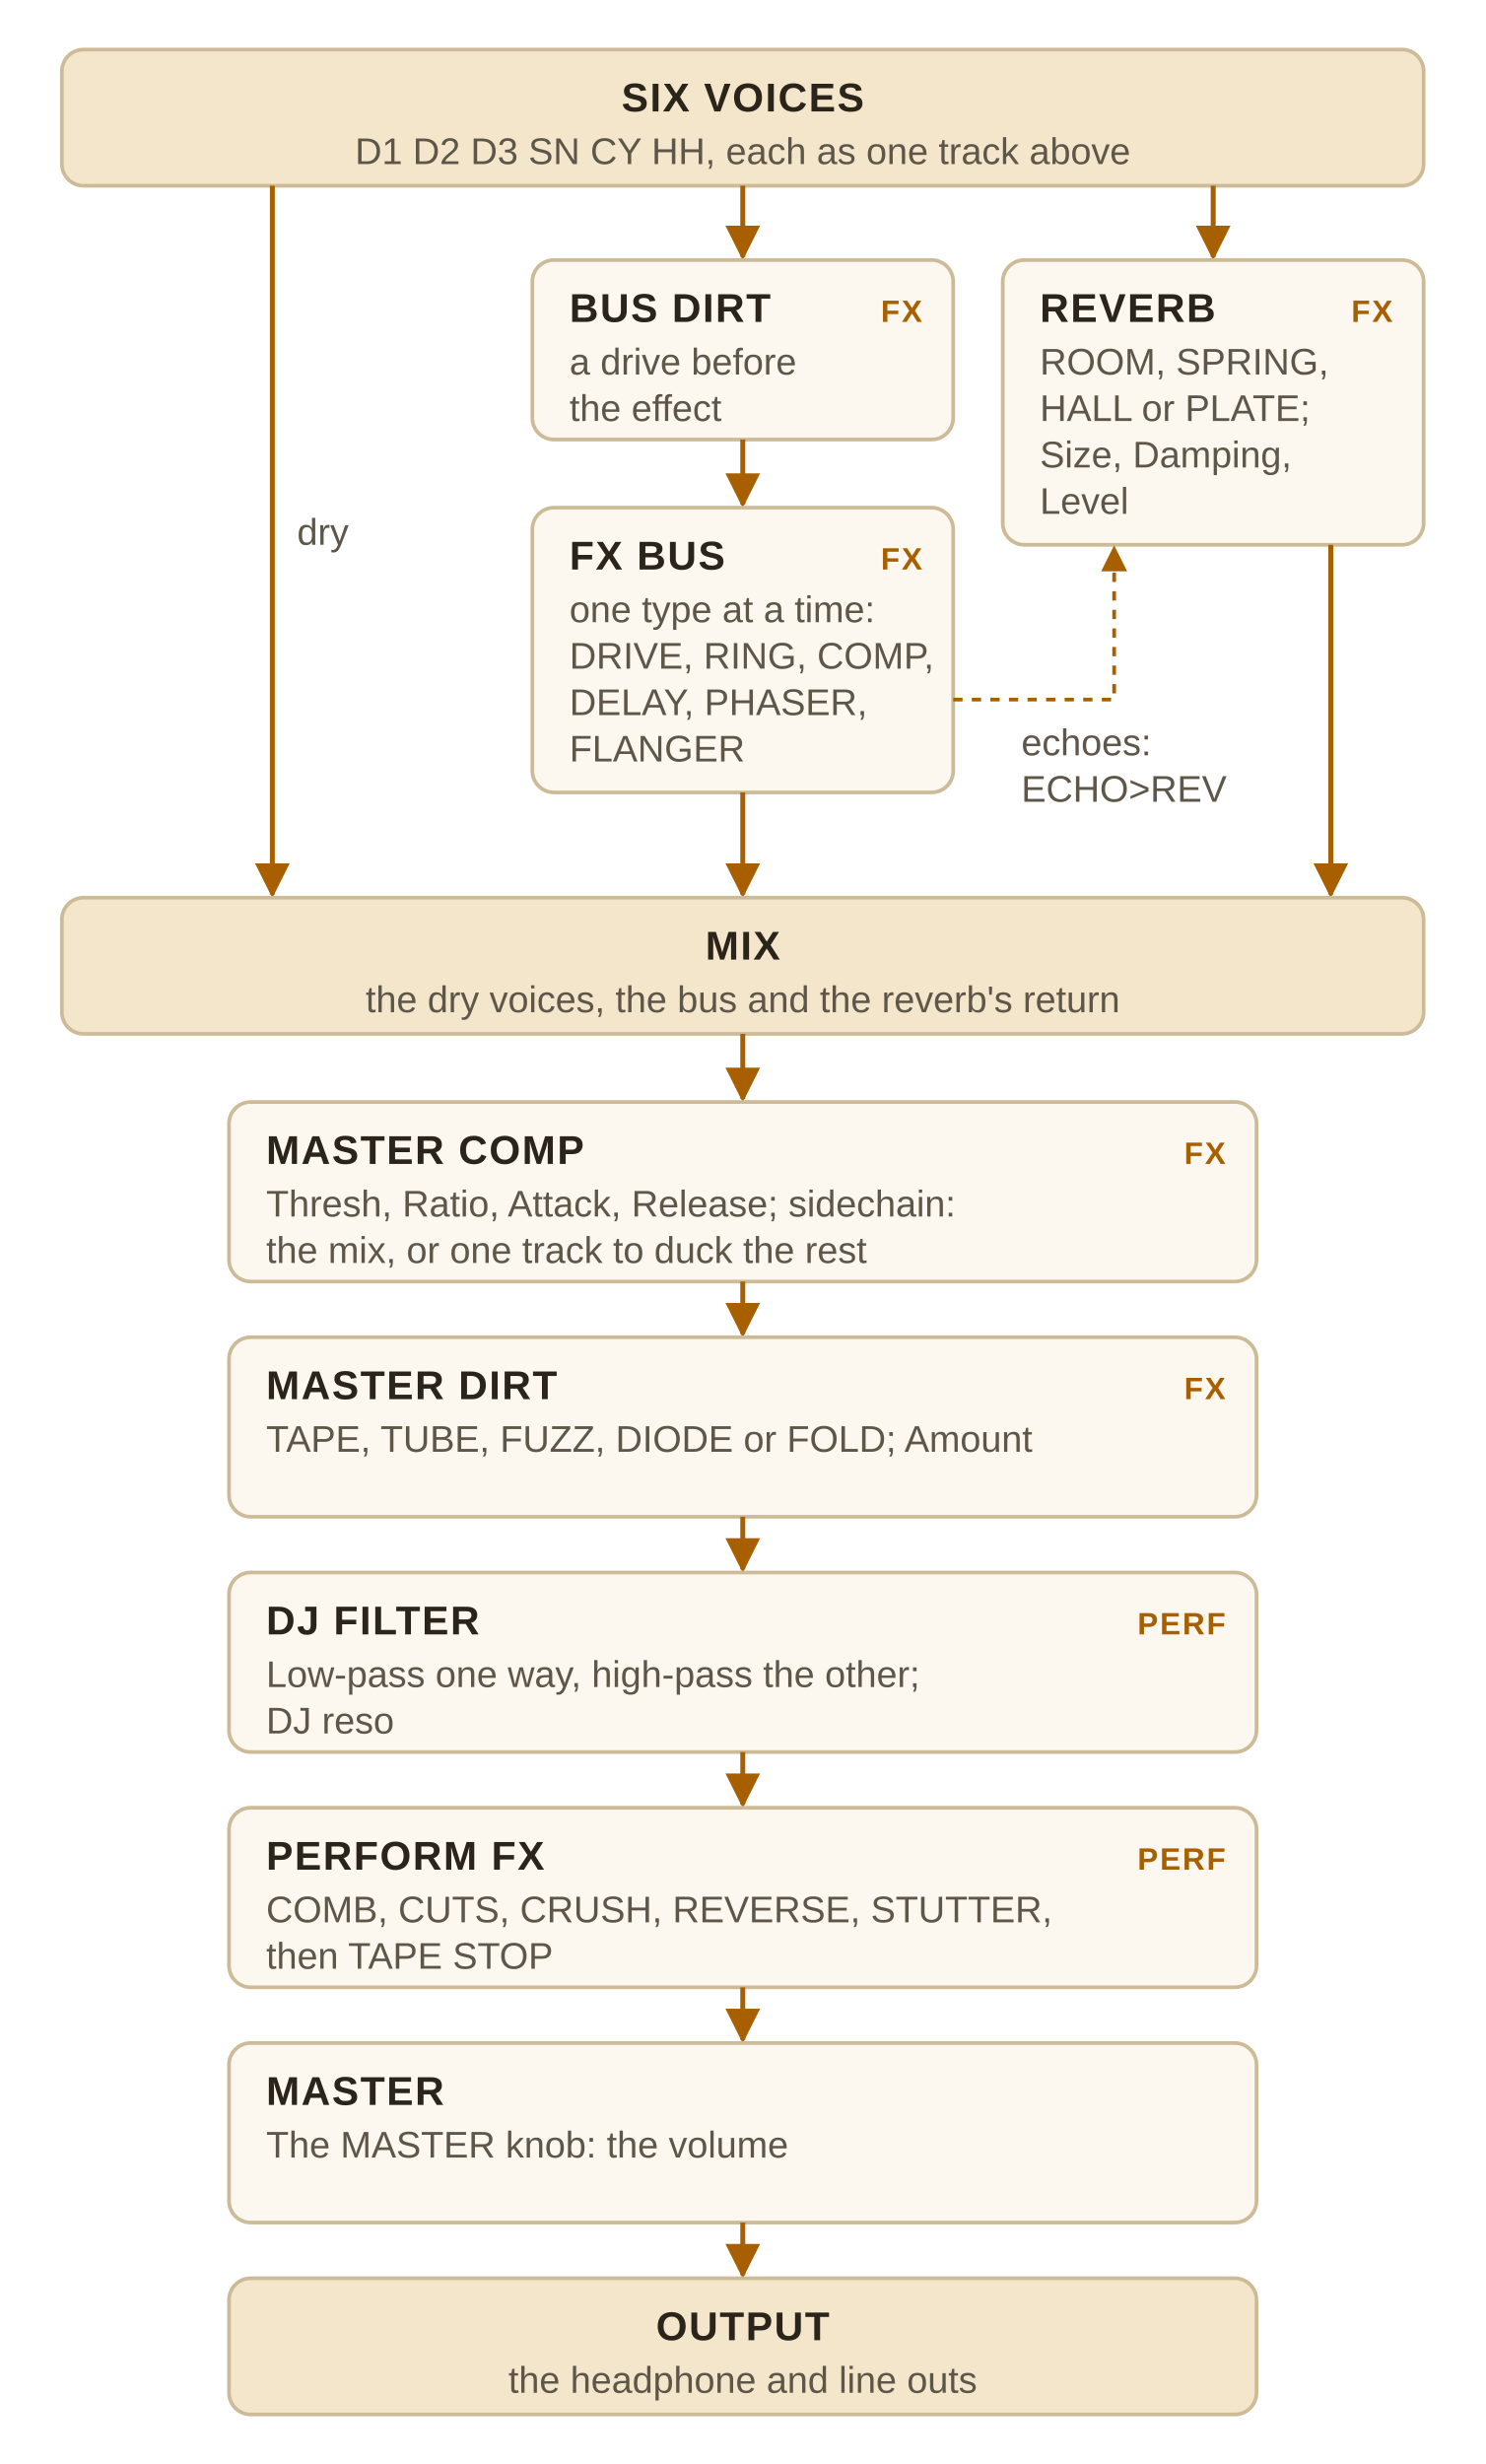
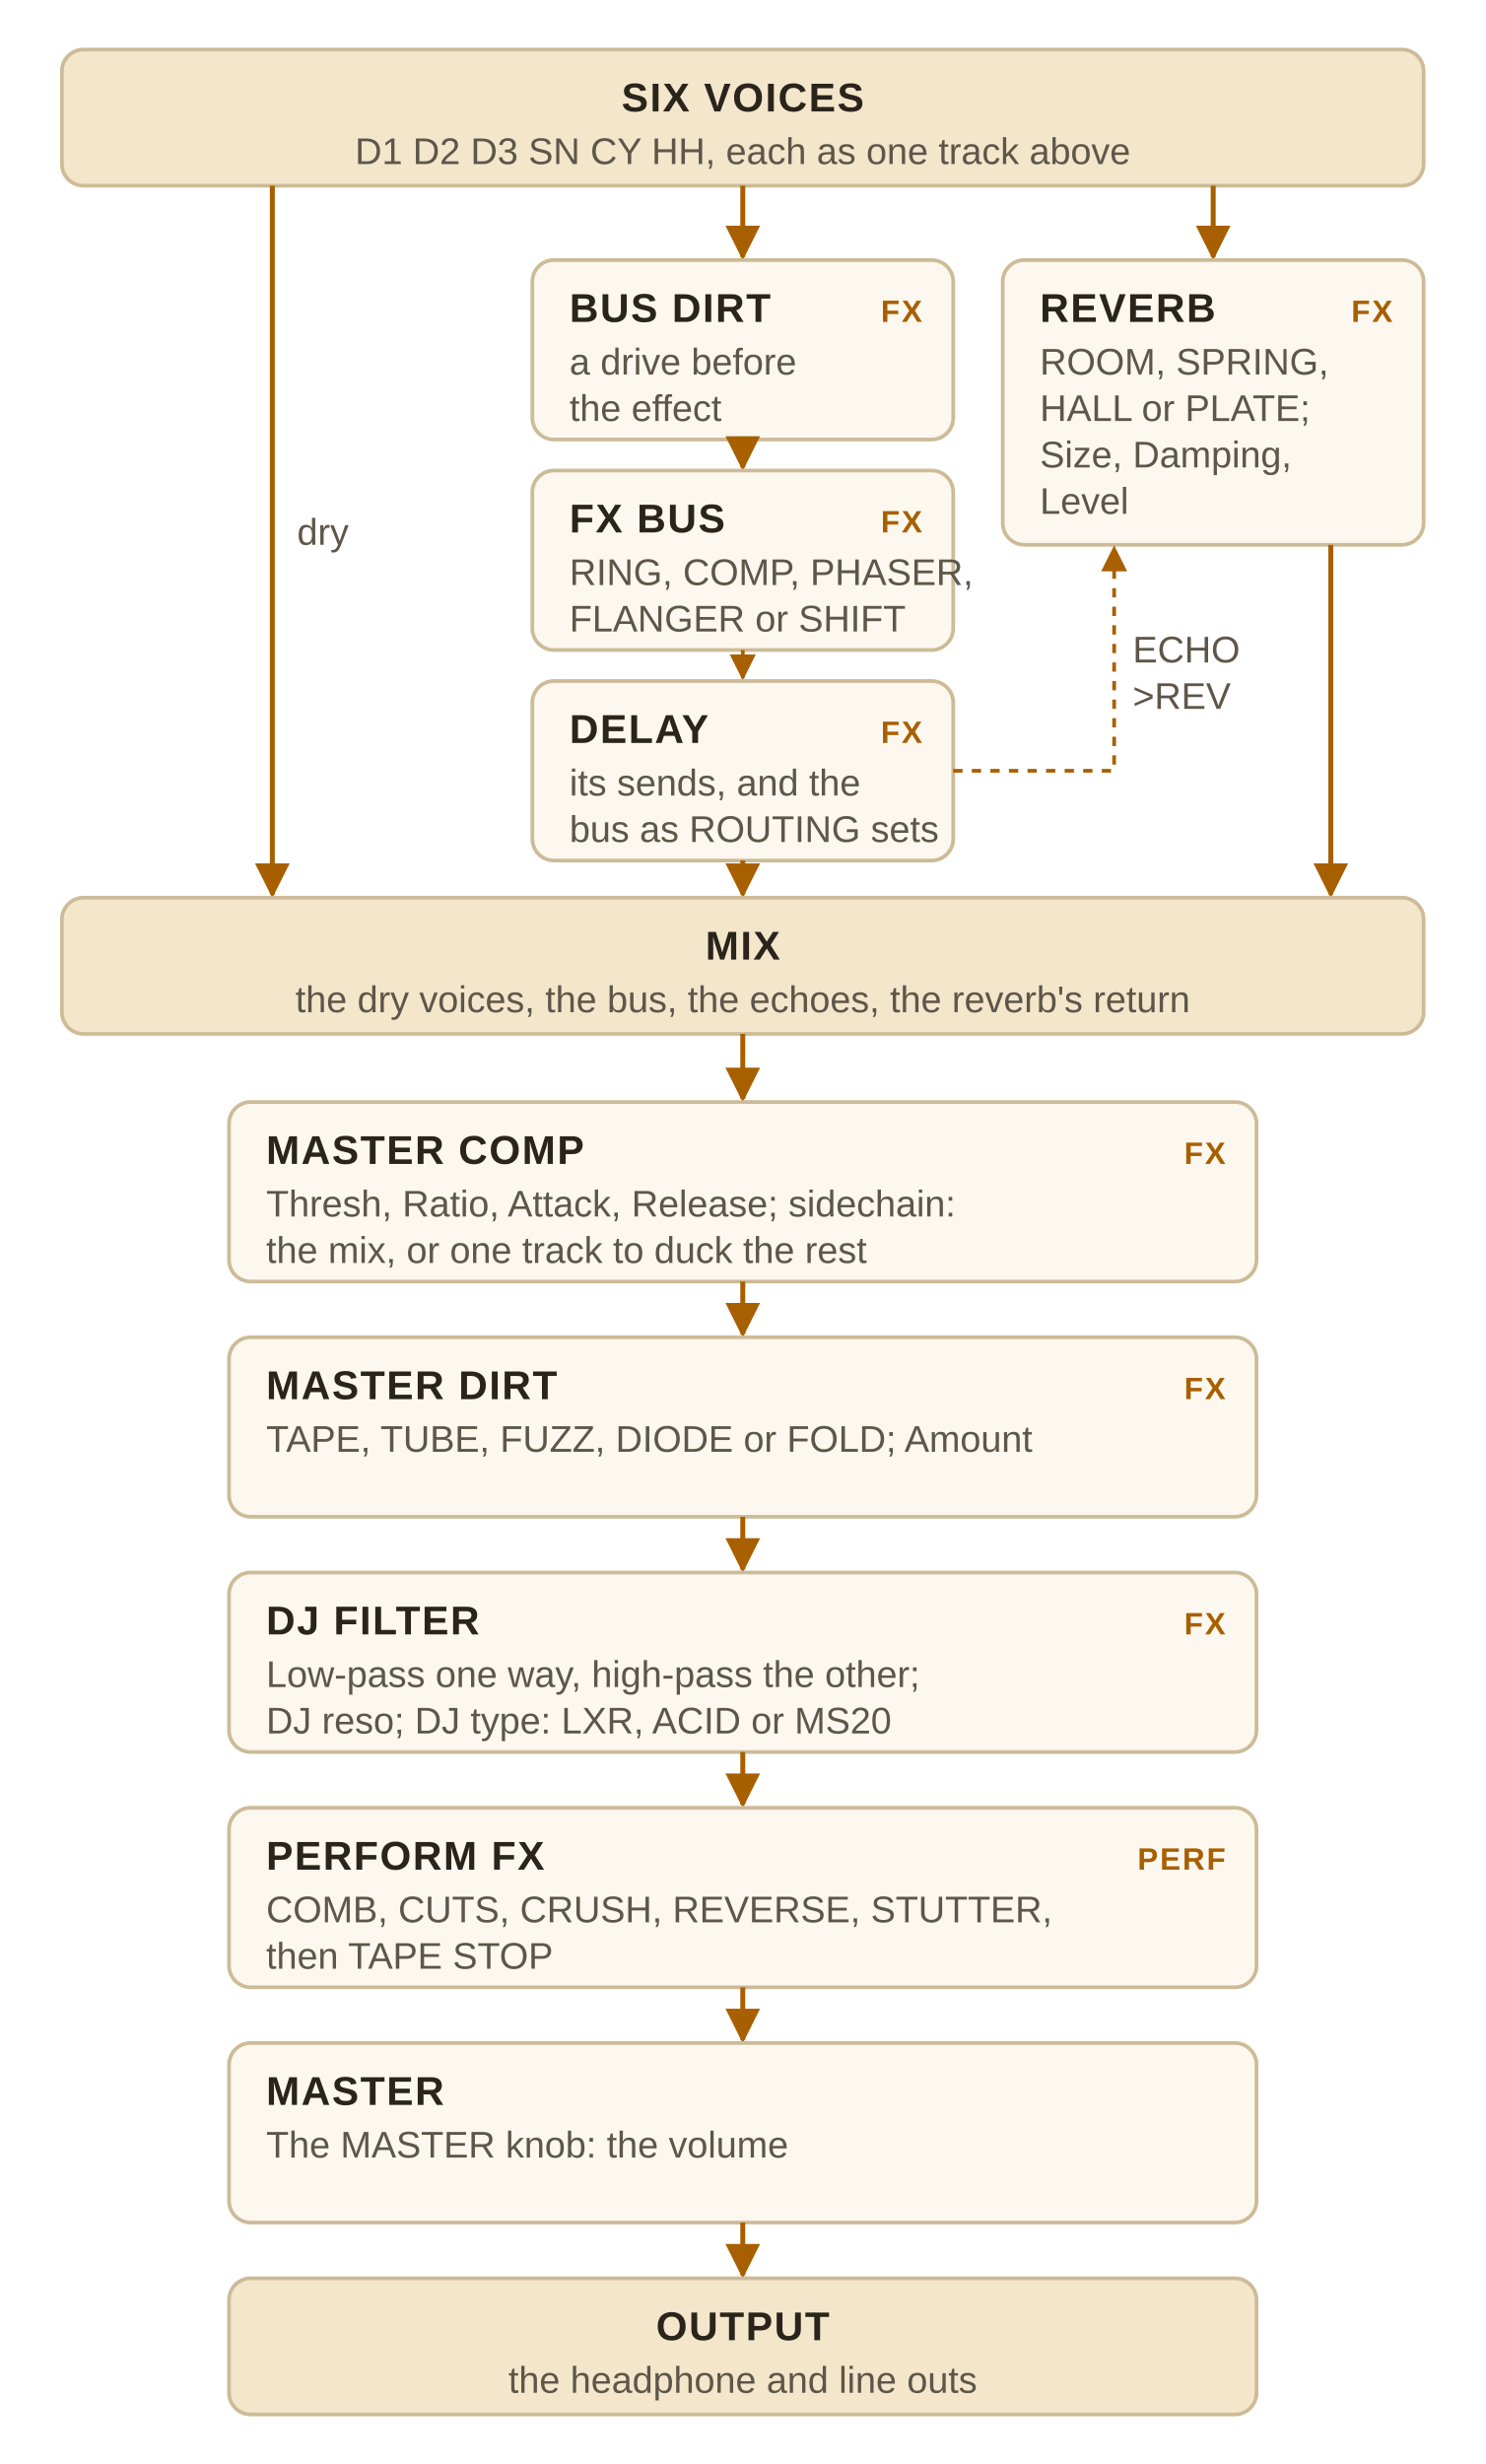
- <svg xmlns="http://www.w3.org/2000/svg" viewBox="0 0 480 796" width="480" height="796" role="img" aria-label="Signal flow of the whole mix: the tracks' dry sound, the FX bus and the reverb into the mix, then the master compressor, master dirt, DJ filter, perform effects and the MASTER knob">
+ <svg xmlns="http://www.w3.org/2000/svg" viewBox="0 0 480 796" width="480" height="796" role="img" aria-label="Signal flow of the whole mix: the tracks' dry sound, the FX bus, the delay and the reverb into the mix, then the master compressor, master dirt, DJ filter, perform effects and the MASTER knob">
  <style>
.bx { fill: #fcf8ef; stroke: #cdbb98; stroke-width: 1.2; }
.bx.k { fill: #f3e6cb; }
.md { fill: #f6f0e3; stroke: #cdbb98; stroke-width: 1.2; stroke-dasharray: 4 3; }
.t { font: 700 13px -apple-system, BlinkMacSystemFont, "Segoe UI", "Helvetica Neue", Arial, sans-serif; fill: #2a241b; letter-spacing: .04em; }
.d { font: 12px -apple-system, BlinkMacSystemFont, "Segoe UI", "Helvetica Neue", Arial, sans-serif; fill: #5e5649; }
.p { font: 700 10px -apple-system, BlinkMacSystemFont, "Segoe UI", "Helvetica Neue", Arial, sans-serif; fill: #a85f00; letter-spacing: .06em; text-anchor: end; }
.c { text-anchor: middle; }
.a { stroke: #a85f00; stroke-width: 1.6; fill: none; }
.a.m { stroke-dasharray: 3 3; stroke-width: 1.2; }
.h { fill: #a85f00; }
@media (prefers-color-scheme: dark) {
  .bx { fill: #1a1713; stroke: #4a4135; } .bx.k { fill: #2a2318; } .md { fill: #15130f; stroke: #4a4135; }
  .t { fill: #ece4d3; } .d { fill: #b3aa99; } .p { fill: #f5b04f; } .a { stroke: #f5b04f; } .h { fill: #f5b04f; }
}
</style>
  <defs>
    <marker id="ah" viewBox="0 0 10 10" refX="9" refY="5" markerWidth="7" markerHeight="7" orient="auto-start-reverse">
      <path class="h" d="M0 0L10 5L0 10z" />
    </marker>
  </defs>
  <rect class="bx k" x="20" y="16" width="440" height="44" rx="7" />
  <text class="t c" x="240.0" y="36">SIX VOICES</text>
  <text class="d c" x="240.0" y="53">D1 D2 D3 SN CY HH, each as one track above</text>
  <text class="d" x="96" y="176">dry</text>
  <path class="a" d="M88 60 V289" marker-end="url(#ah)" />
  <path class="a" d="M240 60 V83" marker-end="url(#ah)" />
  <rect class="bx" x="172" y="84" width="136" height="58" rx="7" />
  <text class="t" x="184" y="104">BUS DIRT</text>
  <text class="d" x="184" y="121">a drive before</text>
  <text class="d" x="184" y="136">the effect</text>
  <text class="p" x="298" y="104">FX</text>
-   <path class="a" d="M240 142 V163" marker-end="url(#ah)" />
-   <rect class="bx" x="172" y="164" width="136" height="92" rx="7" />
-   <text class="t" x="184" y="184">FX BUS</text>
-   <text class="d" x="184" y="201">one type at a time:</text>
-   <text class="d" x="184" y="216">DRIVE, RING, COMP,</text>
-   <text class="d" x="184" y="231">DELAY, PHASER,</text>
-   <text class="d" x="184" y="246">FLANGER</text>
-   <text class="p" x="298" y="184">FX</text>
-   <path class="a" d="M240 256 V289" marker-end="url(#ah)" />
+   <path class="a" d="M240 142 V151" marker-end="url(#ah)" />
+   <rect class="bx" x="172" y="152" width="136" height="58" rx="7" />
+   <text class="t" x="184" y="172">FX BUS</text>
+   <text class="d" x="184" y="189">RING, COMP, PHASER,</text>
+   <text class="d" x="184" y="204">FLANGER or SHIFT</text>
+   <text class="p" x="298" y="172">FX</text>
+   <path class="a m" d="M240 210 V219" marker-end="url(#ah)" />
+   <rect class="bx" x="172" y="220" width="136" height="58" rx="7" />
+   <text class="t" x="184" y="240">DELAY</text>
+   <text class="d" x="184" y="257">its sends, and the</text>
+   <text class="d" x="184" y="272">bus as ROUTING sets</text>
+   <text class="p" x="298" y="240">FX</text>
+   <path class="a" d="M240 278 V289" marker-end="url(#ah)" />
  <path class="a" d="M392 60 V83" marker-end="url(#ah)" />
  <rect class="bx" x="324" y="84" width="136" height="92" rx="7" />
  <text class="t" x="336" y="104">REVERB</text>
  <text class="d" x="336" y="121">ROOM, SPRING,</text>
  <text class="d" x="336" y="136">HALL or PLATE;</text>
  <text class="d" x="336" y="151">Size, Damping,</text>
  <text class="d" x="336" y="166">Level</text>
  <text class="p" x="450" y="104">FX</text>
-   <path class="a m" d="M308 226 H360 V177" marker-end="url(#ah)" />
-   <text class="d" x="330" y="244">echoes:</text>
-   <text class="d" x="330" y="259">ECHO&gt;REV</text>
+   <path class="a m" d="M308 249 H360 V177" marker-end="url(#ah)" />
+   <text class="d" x="366" y="214">ECHO</text>
+   <text class="d" x="366" y="229">&gt;REV</text>
  <path class="a" d="M430 176 V289" marker-end="url(#ah)" />
  <rect class="bx k" x="20" y="290" width="440" height="44" rx="7" />
  <text class="t c" x="240.0" y="310">MIX</text>
-   <text class="d c" x="240.0" y="327">the dry voices, the bus and the reverb's return</text>
+   <text class="d c" x="240.0" y="327">the dry voices, the bus, the echoes, the reverb's return</text>
  <path class="a" d="M240.0 334 V355" marker-end="url(#ah)" />
  <rect class="bx" x="74" y="356" width="332" height="58" rx="7" />
  <text class="t" x="86" y="376">MASTER COMP</text>
  <text class="d" x="86" y="393">Thresh, Ratio, Attack, Release; sidechain:</text>
  <text class="d" x="86" y="408">the mix, or one track to duck the rest</text>
  <text class="p" x="396" y="376">FX</text>
  <path class="a" d="M240.0 414 V431" marker-end="url(#ah)" />
  <rect class="bx" x="74" y="432" width="332" height="58" rx="7" />
  <text class="t" x="86" y="452">MASTER DIRT</text>
  <text class="d" x="86" y="469">TAPE, TUBE, FUZZ, DIODE or FOLD; Amount</text>
  <text class="p" x="396" y="452">FX</text>
  <path class="a" d="M240.0 490 V507" marker-end="url(#ah)" />
  <rect class="bx" x="74" y="508" width="332" height="58" rx="7" />
  <text class="t" x="86" y="528">DJ FILTER</text>
  <text class="d" x="86" y="545">Low-pass one way, high-pass the other;</text>
-   <text class="d" x="86" y="560">DJ reso</text>
-   <text class="p" x="396" y="528">PERF</text>
+   <text class="d" x="86" y="560">DJ reso; DJ type: LXR, ACID or MS20</text>
+   <text class="p" x="396" y="528">FX</text>
  <path class="a" d="M240.0 566 V583" marker-end="url(#ah)" />
  <rect class="bx" x="74" y="584" width="332" height="58" rx="7" />
  <text class="t" x="86" y="604">PERFORM FX</text>
  <text class="d" x="86" y="621">COMB, CUTS, CRUSH, REVERSE, STUTTER,</text>
  <text class="d" x="86" y="636">then TAPE STOP</text>
  <text class="p" x="396" y="604">PERF</text>
  <path class="a" d="M240.0 642 V659" marker-end="url(#ah)" />
  <rect class="bx" x="74" y="660" width="332" height="58" rx="7" />
  <text class="t" x="86" y="680">MASTER</text>
  <text class="d" x="86" y="697">The MASTER knob: the volume</text>
  <path class="a" d="M240.0 718 V735" marker-end="url(#ah)" />
  <rect class="bx k" x="74" y="736" width="332" height="44" rx="7" />
  <text class="t c" x="240.0" y="756">OUTPUT</text>
  <text class="d c" x="240.0" y="773">the headphone and line outs</text>
</svg>
